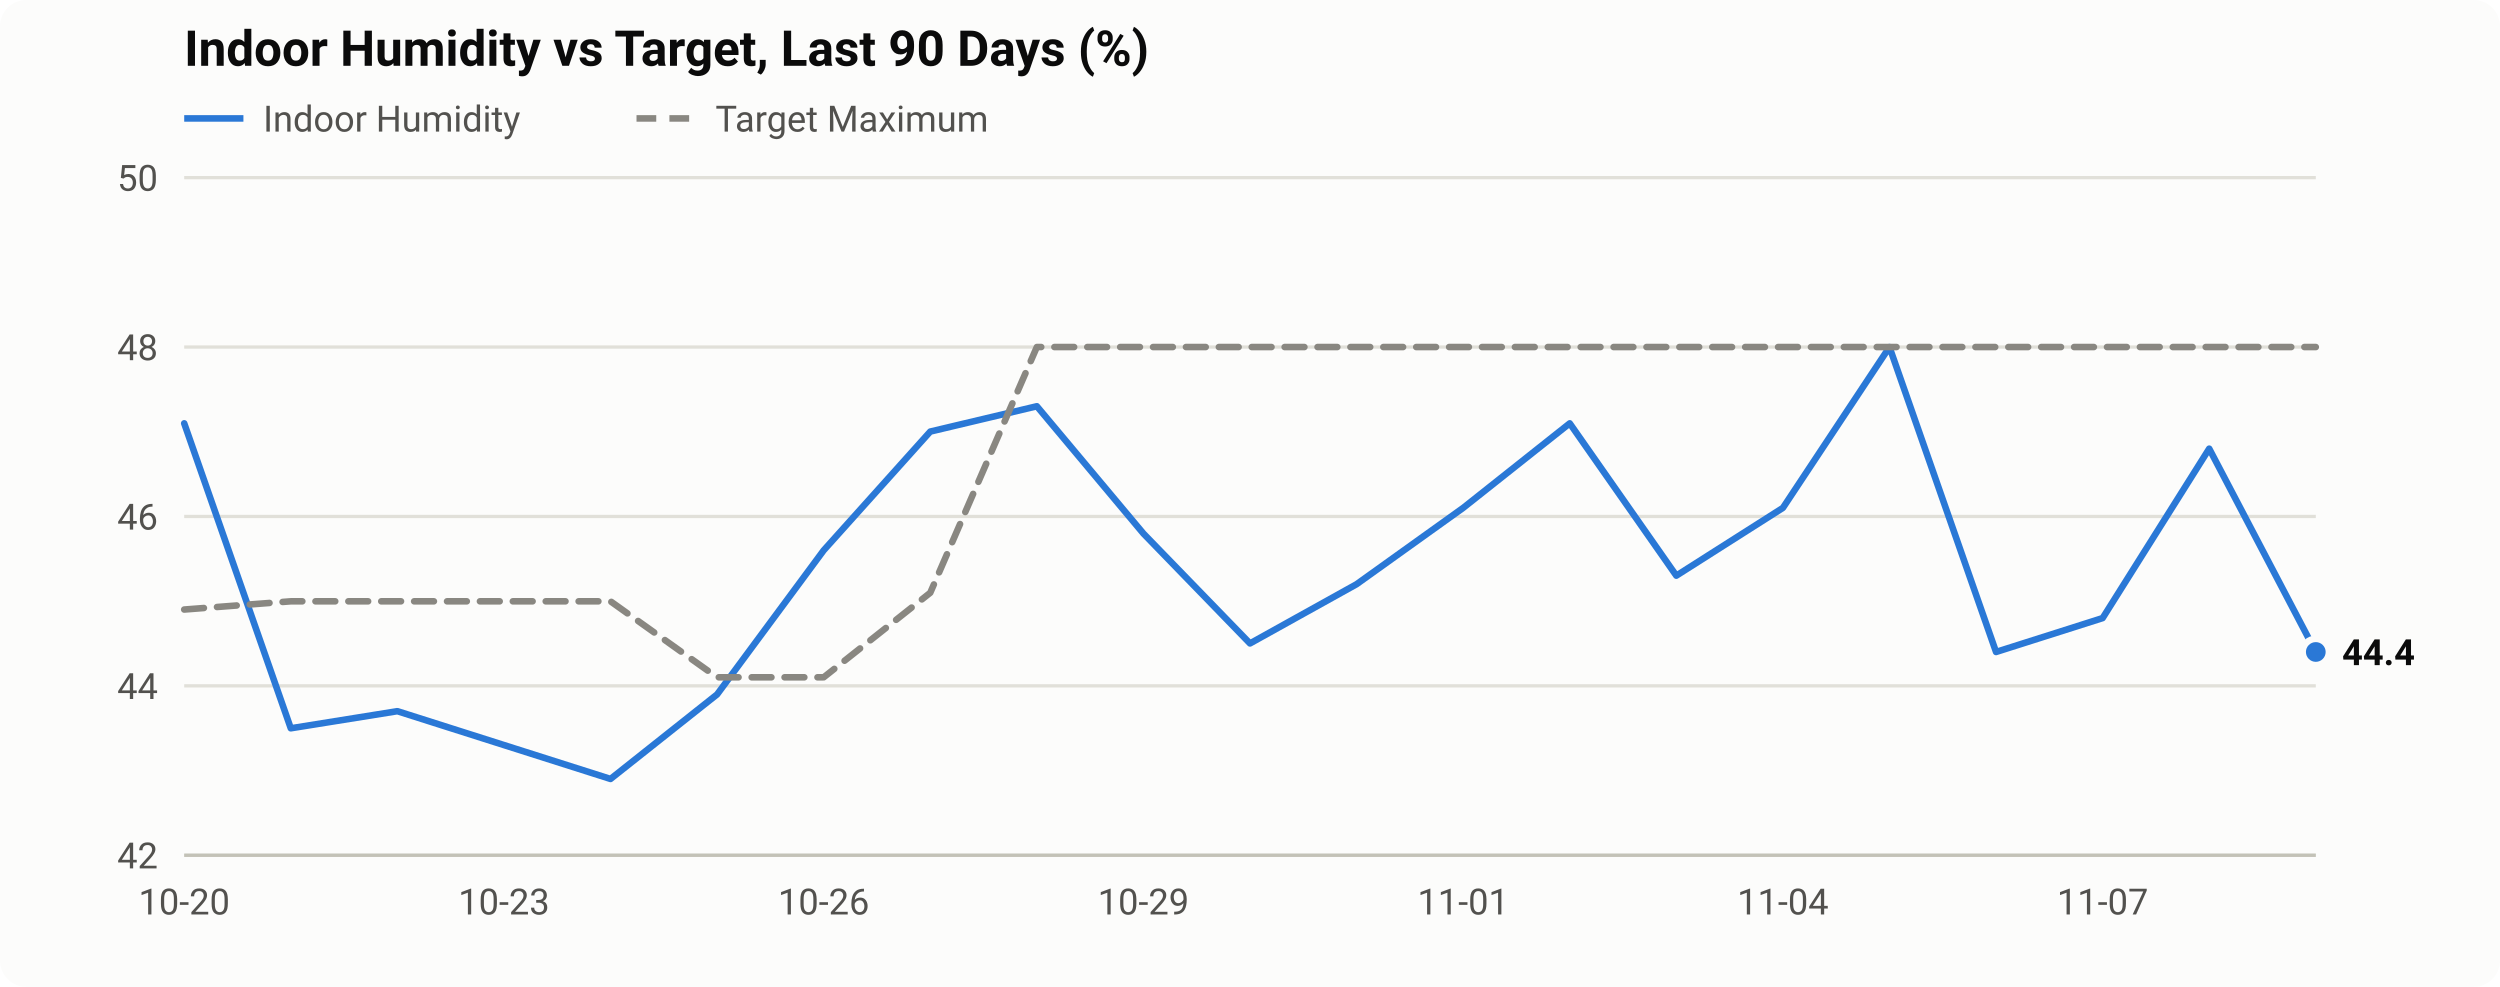
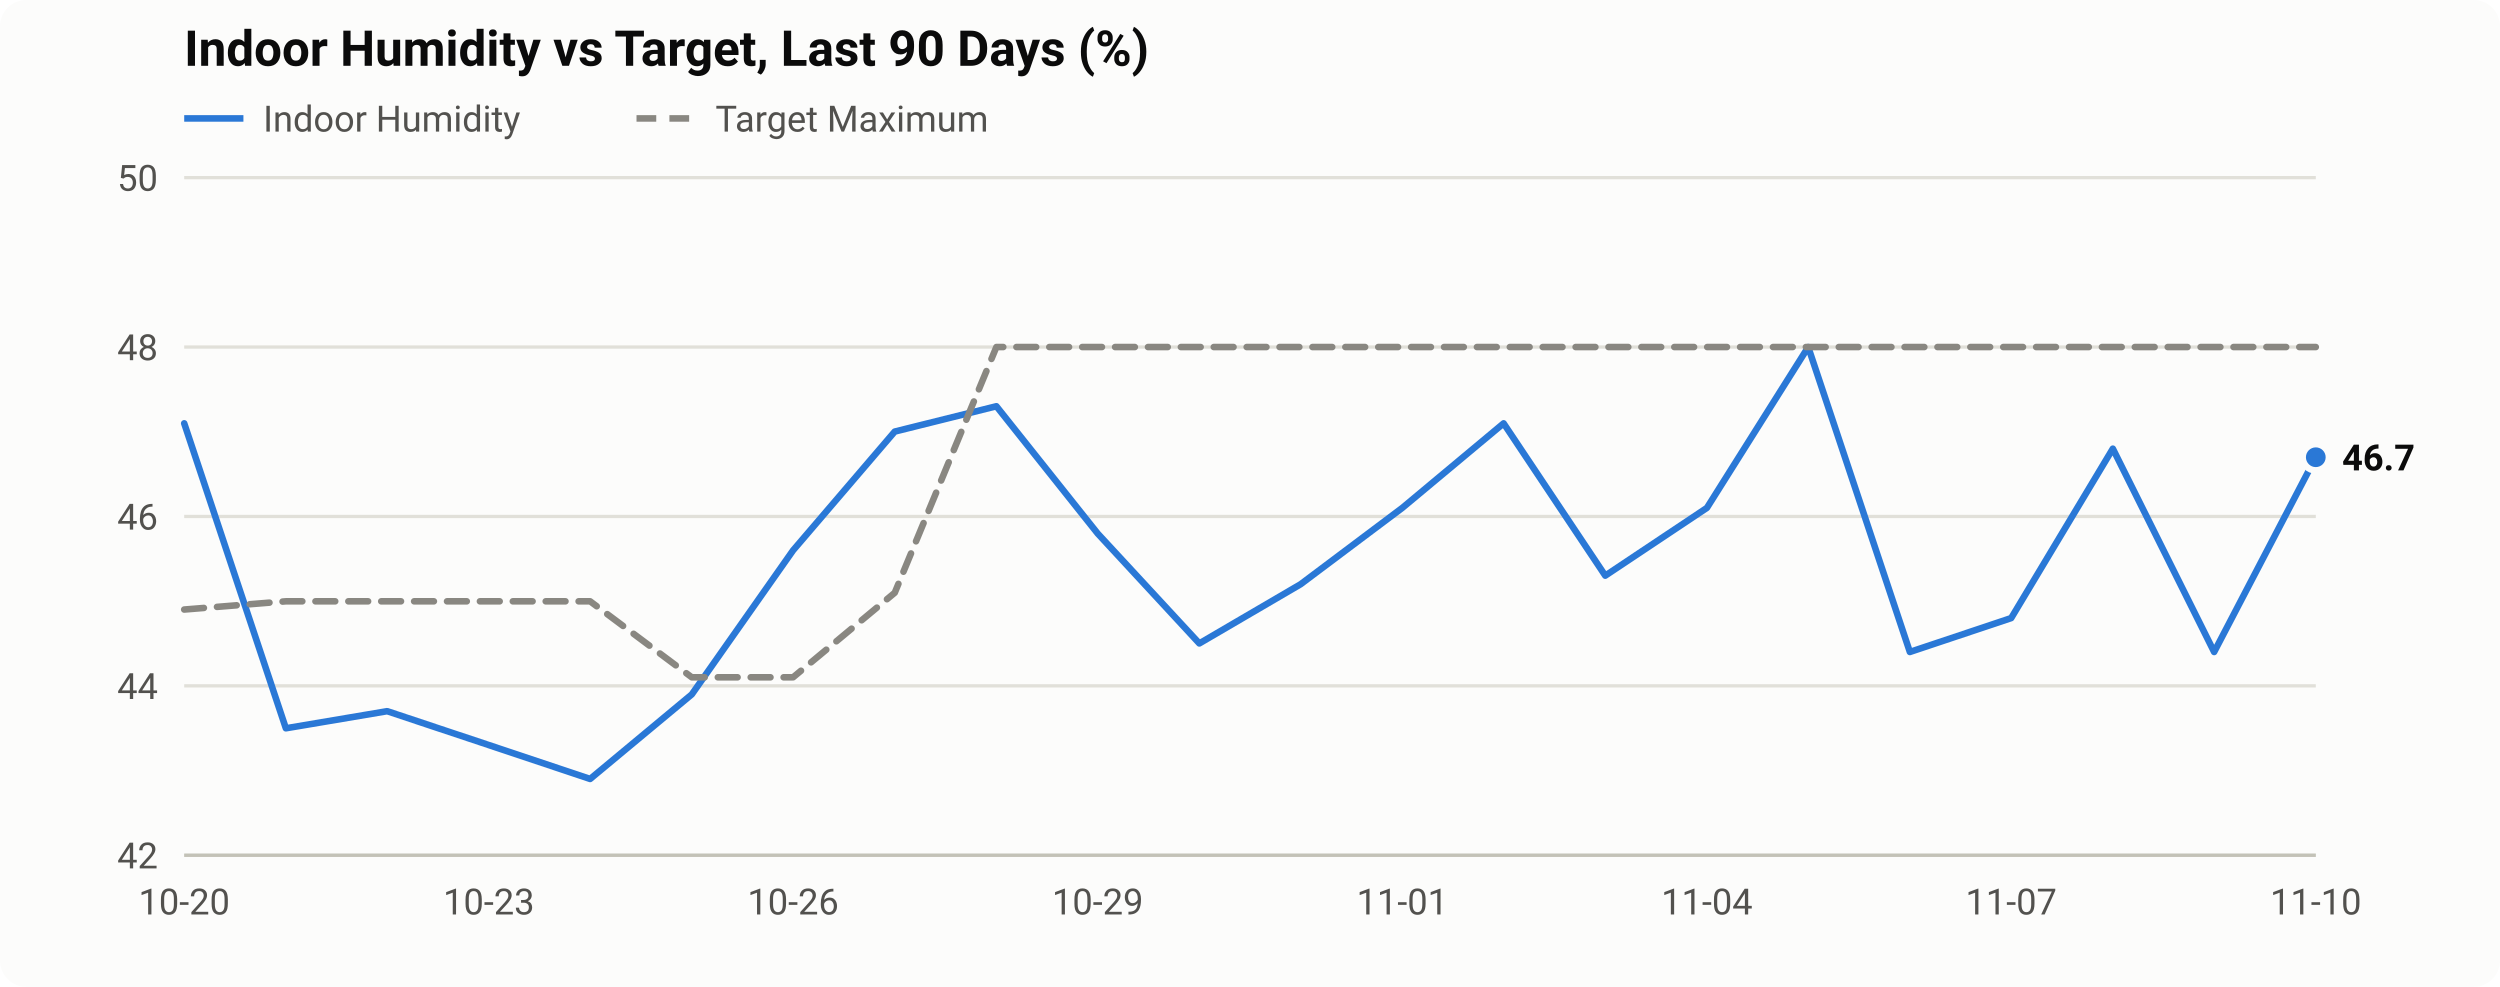
<svg xmlns="http://www.w3.org/2000/svg" viewBox="0 0 760 300" role="img" aria-label="Indoor Humidity vs Target, Last 90 Days (%)" class="chart">
  <style>.chart{font-family:system-ui,-apple-system,'Segoe UI',Roboto,Helvetica,Arial,sans-serif}.chart-title{font-size:15px;font-weight:600;fill:#0b0b0b}.axis,.legend{font-size:11px;fill:#52514e}.value{font-size:11px;fill:#0b0b0b;font-weight:600}.grid{stroke:#e1e0d9;stroke-width:1}.baseline{stroke:#c3c2b7;stroke-width:1}.line{stroke-width:2;stroke-linejoin:round;stroke-linecap:round}.ref{stroke:#898781}.dot{stroke:#fcfcfb;stroke-width:2}.hit{fill:transparent}.s1{stroke:#2a78d6}.f1{fill:#2a78d6}.s2{stroke:#eb6834}.f2{fill:#eb6834}.s3{stroke:#1baf7a}.f3{fill:#1baf7a}.s4{stroke:#eda100}.f4{fill:#eda100}.s5{stroke:#e87ba4}.f5{fill:#e87ba4}.s6{stroke:#008300}.f6{fill:#008300}.s7{stroke:#6250d6}.f7{fill:#6250d6}.s8{stroke:#e34948}.f8{fill:#e34948}</style>
  <rect width="760" height="300" rx="8" fill="#fcfcfb" />
  <text x="56" y="20" class="chart-title">Indoor Humidity vs Target, Last 90 Days (%)</text>
  <line x1="56" x2="74" y1="36" y2="36" class="s1" stroke-width="2" />
  <text x="80" y="40" class="legend">Indoor Humidity</text>
  <line x1="193.5" x2="211.5" y1="36" y2="36" class="ref" stroke-width="2" stroke-dasharray="6 4" />
  <text x="217.5" y="40" class="legend">Target Maximum</text>
  <line x1="56" x2="704" y1="260.0" y2="260.0" class="grid" />
  <text x="48" y="264.0" class="axis" text-anchor="end">42</text>
  <line x1="56" x2="704" y1="208.5" y2="208.5" class="grid" />
  <text x="48" y="212.5" class="axis" text-anchor="end">44</text>
  <line x1="56" x2="704" y1="157.0" y2="157.0" class="grid" />
  <text x="48" y="161.0" class="axis" text-anchor="end">46</text>
  <line x1="56" x2="704" y1="105.5" y2="105.5" class="grid" />
  <text x="48" y="109.5" class="axis" text-anchor="end">48</text>
  <line x1="56" x2="704" y1="54.0" y2="54.0" class="grid" />
  <text x="48" y="58.0" class="axis" text-anchor="end">50</text>
  <line x1="56" x2="704" y1="260.0" y2="260.0" class="baseline" />
  <text x="56.0" y="278" class="axis" text-anchor="middle">10-20</text>
-   <text x="153.2" y="278" class="axis" text-anchor="middle">10-23</text>
-   <text x="250.4" y="278" class="axis" text-anchor="middle">10-26</text>
-   <text x="347.6" y="278" class="axis" text-anchor="middle">10-29</text>
-   <text x="444.8" y="278" class="axis" text-anchor="middle">11-01</text>
-   <text x="542.0" y="278" class="axis" text-anchor="middle">11-04</text>
-   <text x="639.2" y="278" class="axis" text-anchor="middle">11-07</text>
-   <polyline points="56.0,128.7 88.4,221.4 120.8,216.2 153.2,226.5 185.6,236.8 218.0,211.1 250.4,167.3 282.8,131.2 315.2,123.5 347.6,162.2 380.0,195.6 412.4,177.6 444.8,154.4 477.2,128.7 509.6,175.0 542.0,154.4 574.4,105.5 606.8,198.2 639.2,187.9 671.6,136.4 704.0,198.2" fill="none" class="s1 line" />
-   <circle cx="704.0" cy="198.2" r="4" class="f1 dot" />
-   <text x="712.0" y="202.2" class="value">44.4</text>
-   <polyline points="56.0,185.3 88.4,182.8 120.8,182.8 153.2,182.8 185.6,182.8 218.0,205.9 250.4,205.9 282.8,180.2 315.2,105.5 347.6,105.5 380.0,105.5 412.4,105.5 444.8,105.5 477.2,105.5 509.6,105.5 542.0,105.5 574.4,105.5 606.8,105.5 639.2,105.5 671.6,105.5 704.0,105.5" fill="none" class="ref line" stroke-dasharray="6 4" />
+   <text x="148.6" y="278" class="axis" text-anchor="middle">10-23</text>
+   <text x="241.1" y="278" class="axis" text-anchor="middle">10-26</text>
+   <text x="333.7" y="278" class="axis" text-anchor="middle">10-29</text>
+   <text x="426.3" y="278" class="axis" text-anchor="middle">11-01</text>
+   <text x="518.9" y="278" class="axis" text-anchor="middle">11-04</text>
+   <text x="611.4" y="278" class="axis" text-anchor="middle">11-07</text>
+   <text x="704.0" y="278" class="axis" text-anchor="middle">11-10</text>
+   <polyline points="56.0,128.7 86.9,221.4 117.7,216.2 148.6,226.5 179.4,236.8 210.3,211.1 241.1,167.3 272.0,131.2 302.9,123.5 333.7,162.2 364.6,195.6 395.4,177.6 426.3,154.4 457.1,128.7 488.0,175.0 518.9,154.4 549.7,105.5 580.6,198.2 611.4,187.9 642.3,136.4 673.1,198.2 704.0,139.0" fill="none" class="s1 line" />
+   <circle cx="704.0" cy="139.0" r="4" class="f1 dot" />
+   <text x="712.0" y="143.0" class="value">46.7</text>
+   <polyline points="56.0,185.3 86.9,182.8 117.7,182.8 148.6,182.8 179.4,182.8 210.3,205.9 241.1,205.9 272.0,180.2 302.9,105.5 333.7,105.5 364.6,105.5 395.4,105.5 426.3,105.5 457.1,105.5 488.0,105.5 518.9,105.5 549.7,105.5 580.6,105.5 611.4,105.5 642.3,105.5 673.1,105.5 704.0,105.5" fill="none" class="ref line" stroke-dasharray="6 4" />
</svg>
